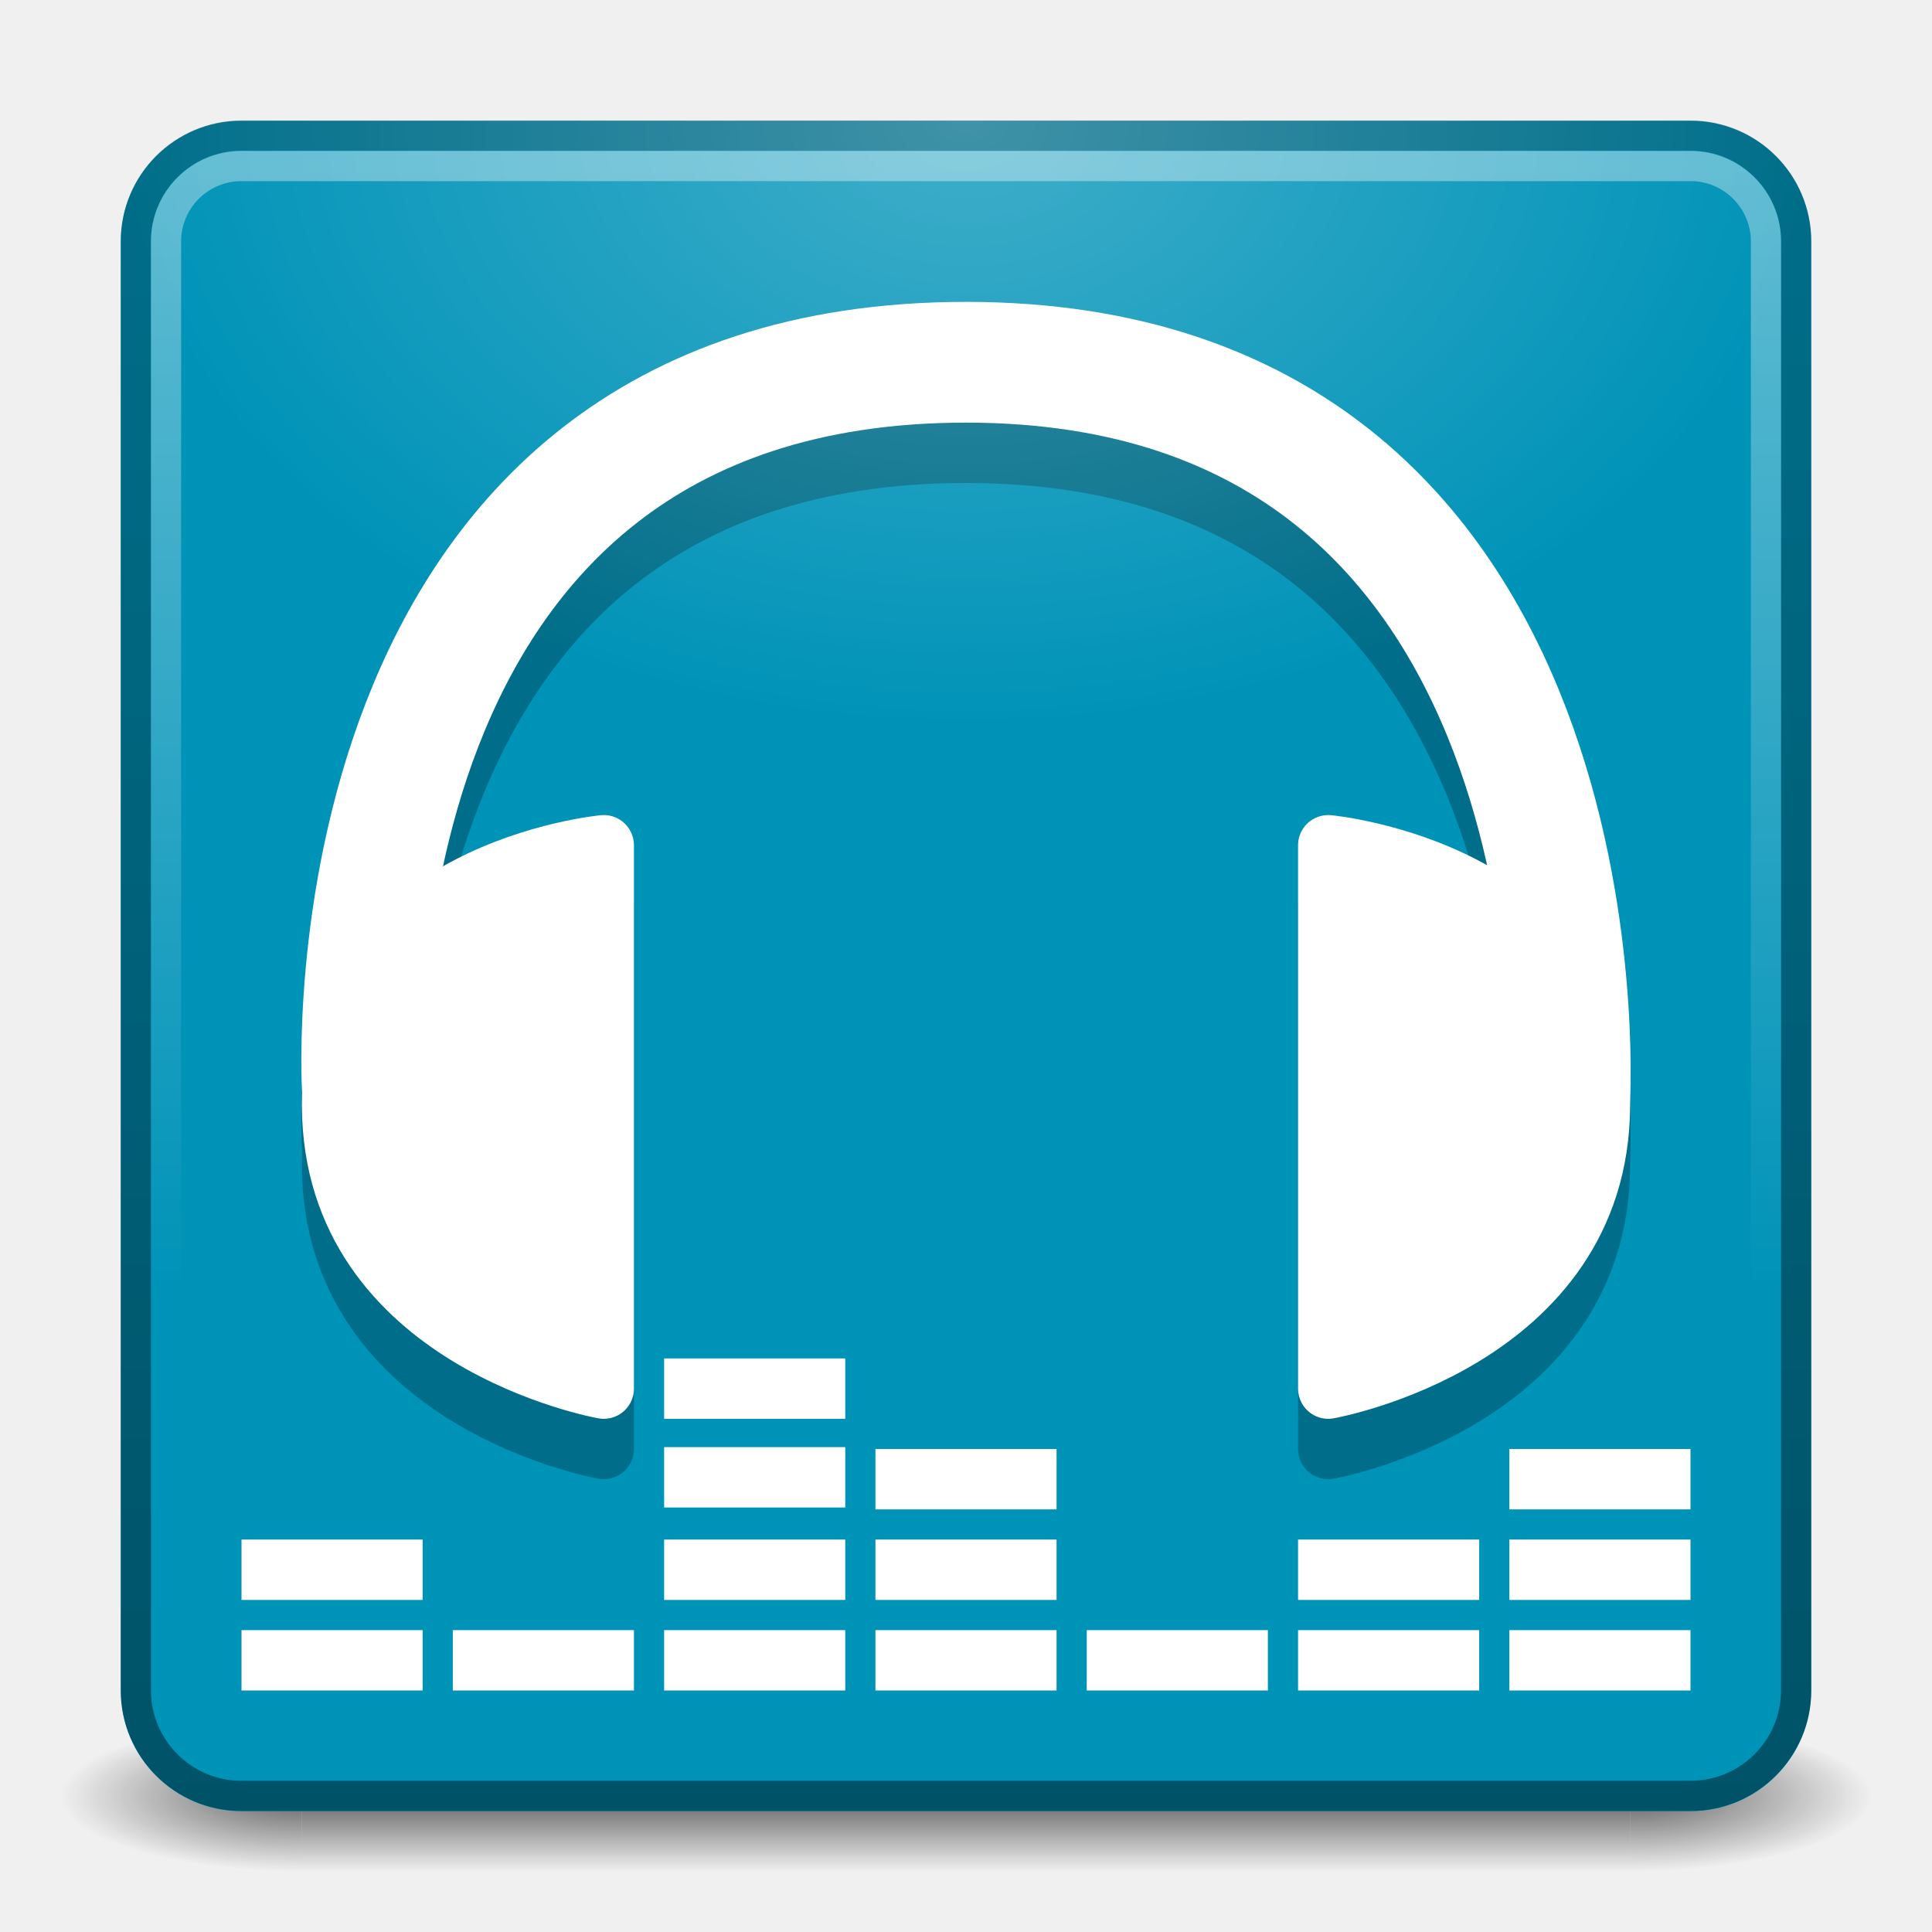
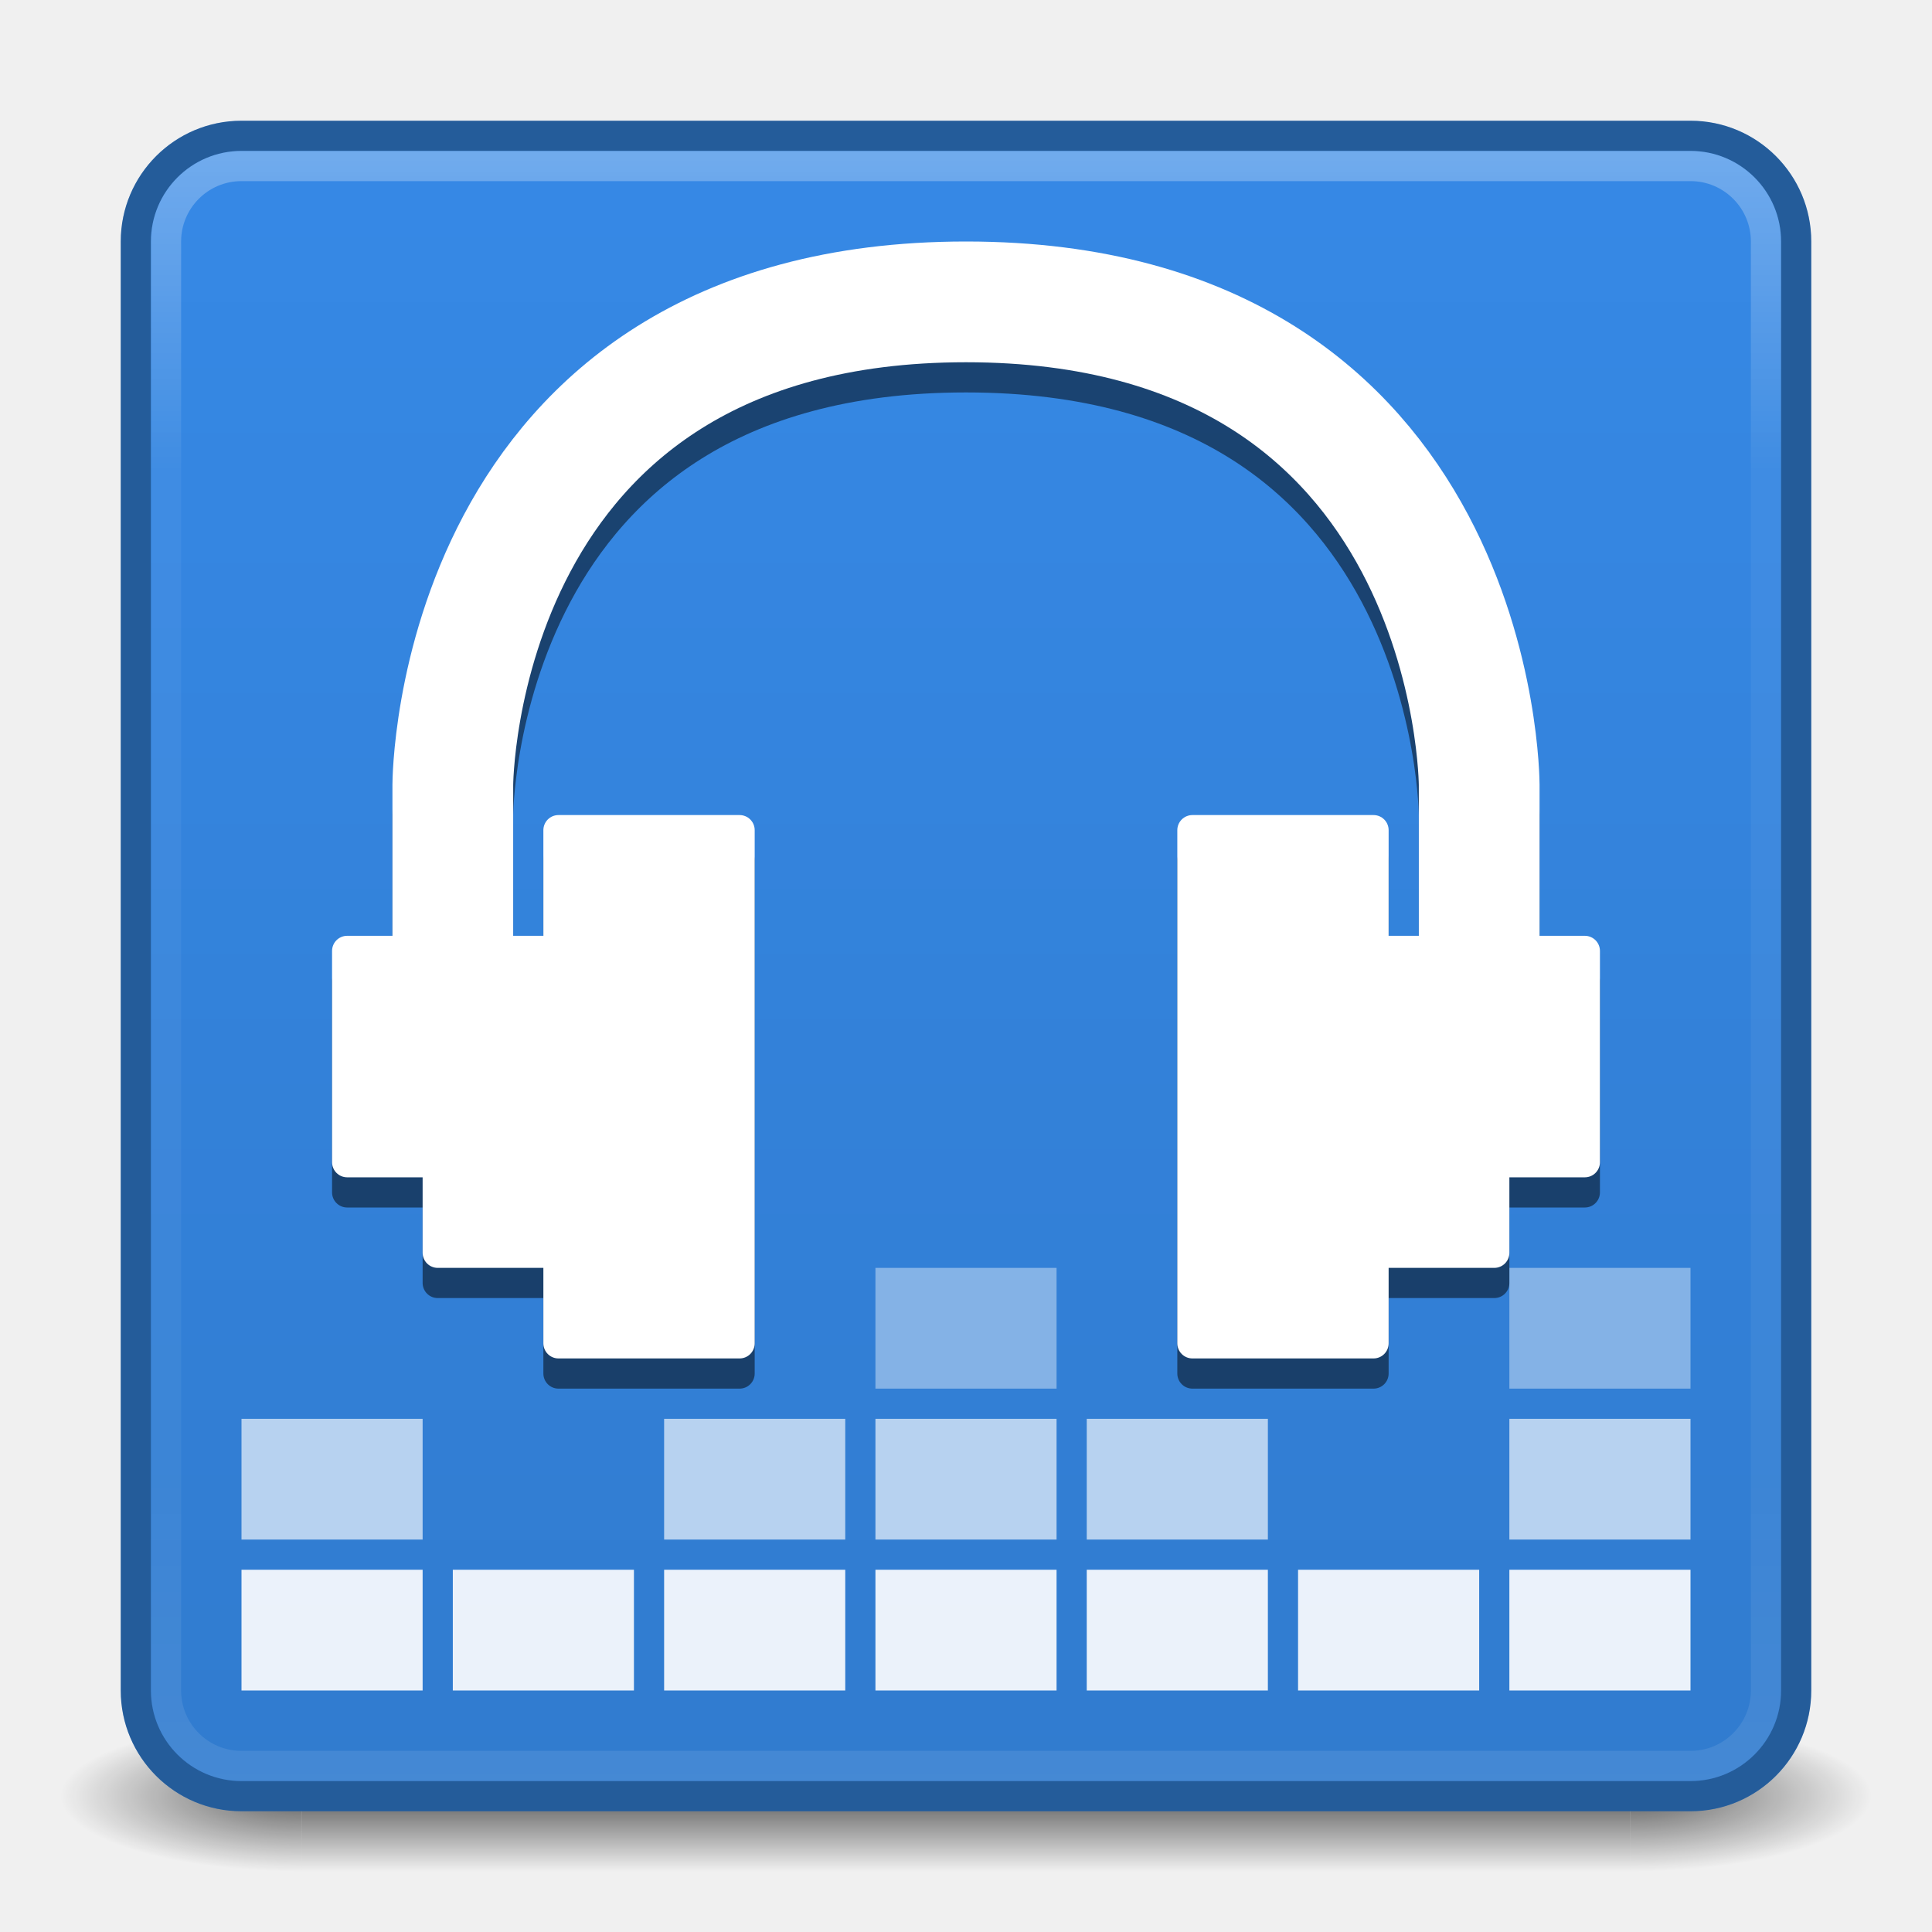
<svg xmlns="http://www.w3.org/2000/svg" xmlns:xlink="http://www.w3.org/1999/xlink" width="64" height="64" viewBox="0 0 64 64" id="svg2" version="1.1">
  <defs id="defs4">
+     <linearGradient id="linearGradient4208">
+       <stop style="stop-color:#000000;stop-opacity:0" offset="0" id="stop4210" />
+       <stop style="stop-color:#000000;stop-opacity:0.1" offset="1" id="stop4212" />
+     </linearGradient>
    <linearGradient id="linearGradient4201">
      <stop id="stop4204" offset="0" style="stop-color:#000000;stop-opacity:0.6" />
      <stop id="stop4206" offset="1" style="stop-color:#000000;stop-opacity:0" />
    </linearGradient>
    <linearGradient id="linearGradient4194">
      <stop id="stop4196" offset="0" style="stop-color:#000000;stop-opacity:0.6" />
      <stop id="stop4199" offset="1" style="stop-color:#000000;stop-opacity:0" />
    </linearGradient>
    <linearGradient id="linearGradient4199">
-       <stop id="stop4201" offset="0" style="stop-color:#ffffff;stop-opacity:0" />
-       <stop id="stop4203" offset="1" style="stop-color:#ffffff;stop-opacity:0.376" />
+       <stop id="stop4201" offset="0" style="stop-color:#ffffff;stop-opacity:0.1" />
+       <stop offset="0.2" id="stop4202" style="stop-color:#ffffff;stop-opacity:0.05" />
+       <stop offset="0.8" id="stop4200" style="stop-color:#ffffff;stop-opacity:0.05" />
+       <stop id="stop4203" offset="1" style="stop-color:#ffffff;stop-opacity:0.3" />
    </linearGradient>
-     <linearGradient id="linearGradient4187">
-       <stop style="stop-color:#000000;stop-opacity:0.439" offset="0" id="stop4189" />
-       <stop style="stop-color:#000000;stop-opacity:0.251" offset="1" id="stop4191" />
-     </linearGradient>
-     <linearGradient xlink:href="#linearGradient4187" id="linearGradient4193" x1="32" y1="1048" x2="32" y2="993" gradientUnits="userSpaceOnUse" />
-     <linearGradient xlink:href="#linearGradient4199" id="linearGradient4197" gradientUnits="userSpaceOnUse" x1="32" y1="1030" x2="32" y2="993" gradientTransform="translate(0,1.008766)" />
+     <linearGradient xlink:href="#linearGradient4199" id="linearGradient4197" gradientUnits="userSpaceOnUse" x1="32" y1="1047" x2="32" y2="992" gradientTransform="translate(0,1)" />
    <filter style="color-interpolation-filters:sRGB;" id="filter4441">
      <feFlood flood-opacity="0.498" flood-color="rgb(0,0,0)" result="flood" id="feFlood4443" />
      <feComposite in="flood" in2="SourceGraphic" operator="in" result="composite1" id="feComposite4445" />
      <feGaussianBlur in="composite1" stdDeviation="1" result="blur" id="feGaussianBlur4447" />
      <feOffset dx="1.38778e-16" dy="1" result="offset" id="feOffset4449" />
      <feComposite in="SourceGraphic" in2="offset" operator="over" result="composite2" id="feComposite4451" />
    </filter>
    <radialGradient xlink:href="#linearGradient4201" id="radialGradient4230" cx="56" cy="60" fx="56" fy="60" r="3" gradientTransform="matrix(2.666667,0,0,0.8333333,-95.33333,9.499998)" gradientUnits="userSpaceOnUse" />
    <radialGradient xlink:href="#linearGradient4194" id="radialGradient4208" cx="9" cy="60" fx="9" fy="60" r="4" gradientTransform="matrix(-2,0,0,-0.625,28,97)" gradientUnits="userSpaceOnUse" />
    <linearGradient xlink:href="#linearGradient4189" id="linearGradient4196" x1="32" y1="58" x2="32" y2="62" gradientUnits="userSpaceOnUse" gradientTransform="matrix(0.9565217,0,0,1.25,1.391304,-15.5)" />
    <linearGradient id="linearGradient4189">
      <stop style="stop-color:#000000;stop-opacity:0" offset="0" id="stop4192" />
      <stop id="stop4198" offset="0.5" style="stop-color:#000000;stop-opacity:0.6" />
      <stop style="stop-color:#000000;stop-opacity:0;" offset="1" id="stop4194" />
    </linearGradient>
    <radialGradient xlink:href="#linearGradient4203" id="radialGradient4209" cx="32" cy="-7" fx="32" fy="-7" r="28" gradientTransform="matrix(1,0,0,0.7142857,4.0063477e-7,9)" gradientUnits="userSpaceOnUse" />
    <linearGradient id="linearGradient4203">
      <stop style="stop-color:#ffffff;stop-opacity:0.25" offset="0" id="stop4205" />
      <stop style="stop-color:#ffffff;stop-opacity:0" offset="1" id="stop4207" />
    </linearGradient>
+     <linearGradient xlink:href="#linearGradient4208" id="linearGradient4214" x1="32" y1="994" x2="32" y2="1047" gradientUnits="userSpaceOnUse" gradientTransform="matrix(1.038461,0,0,1.038462,-1.230769,-39.24472)" />
  </defs>
  <g id="layer3">
    <rect style="opacity:1;fill:url(#linearGradient4196);fill-opacity:1;stroke:none;stroke-width:1;stroke-miterlimit:4;stroke-dasharray:none;stroke-opacity:0.251" id="rect4187" width="44" height="5" x="10" y="57" ry="0" />
    <rect style="opacity:1;fill:url(#radialGradient4208);fill-opacity:1;stroke:none;stroke-width:1;stroke-miterlimit:4;stroke-dasharray:none;stroke-opacity:0.251" id="rect4200" width="8" height="5" x="2" y="57" />
    <rect style="opacity:1;fill:url(#radialGradient4230);fill-opacity:1;stroke:none;stroke-width:1;stroke-miterlimit:4;stroke-dasharray:none;stroke-opacity:0.251" id="rect4222" width="8" height="5" x="54" y="57" />
  </g>
-   <g id="layer1" transform="translate(0,-988.3622)">
-     <rect style="opacity:1;fill:#0093b8;fill-opacity:1;stroke:none;stroke-width:1;stroke-miterlimit:4;stroke-dasharray:none;stroke-opacity:1" id="rect4155" width="56" height="56" x="4" y="992.362" rx="4" ry="4" />
-     <rect ry="3.5" rx="3.5" y="992.853" x="4.5" height="55" width="55" id="rect4157" style="opacity:1;fill:none;fill-opacity:1;stroke:url(#linearGradient4193);stroke-width:1;stroke-miterlimit:4;stroke-dasharray:none;stroke-opacity:1" />
+   <g id="layer1" transform="translate(0,-988.3622)" style="display:inline">
+     <rect style="opacity:1;fill:#3689e6;fill-opacity:1;stroke:none;stroke-width:1;stroke-miterlimit:4;stroke-dasharray:none;stroke-opacity:1" id="rect4155" width="56" height="56" x="4" y="992.362" rx="4" ry="4" />
+     <rect ry="3.5" rx="3.5" y="992.862" x="4.5" height="55" width="55" id="rect4157" style="opacity:1;fill:none;fill-opacity:1;stroke:#000000;stroke-width:1;stroke-miterlimit:4;stroke-dasharray:none;stroke-opacity:0.33" />
+     <rect ry="3" rx="3" y="993.362" x="5" height="54" width="54" id="rect4204" style="opacity:1;fill:url(#linearGradient4214);fill-opacity:1;stroke:none;stroke-width:0;stroke-miterlimit:4;stroke-dasharray:none;stroke-opacity:1" />
    <rect style="opacity:1;fill:none;fill-opacity:1;stroke:url(#linearGradient4197);stroke-width:1;stroke-miterlimit:4;stroke-dasharray:none;stroke-opacity:1" id="rect4195" width="53" height="53" x="5.5" y="993.862" rx="2.5" ry="2.5" />
  </g>
  <g id="layer2">
-     <rect style="fill:#ffffff;fill-opacity:1;stroke:#ffffff;stroke-width:0;stroke-linecap:round;stroke-linejoin:miter;stroke-miterlimit:4;stroke-dasharray:none;stroke-opacity:1" id="rect4198" width="6" height="2" x="22" y="54" ry="0" rx="0" />
-     <rect rx="0" ry="0" y="51" x="22" height="2" width="6" id="rect4201" style="fill:#ffffff;fill-opacity:1;stroke:#ffffff;stroke-width:0;stroke-linecap:round;stroke-linejoin:miter;stroke-miterlimit:4;stroke-dasharray:none;stroke-opacity:1" />
-     <rect style="fill:#ffffff;fill-opacity:1;stroke:#ffffff;stroke-width:0;stroke-linecap:round;stroke-linejoin:miter;stroke-miterlimit:4;stroke-dasharray:none;stroke-opacity:1" id="rect4203" width="6" height="2" x="22" y="47.938" ry="0" rx="0" />
-     <rect rx="0" ry="0" y="45" x="22" height="2" width="6" id="rect4206" style="fill:#ffffff;fill-opacity:1;stroke:#ffffff;stroke-width:0;stroke-linecap:round;stroke-linejoin:miter;stroke-miterlimit:4;stroke-dasharray:none;stroke-opacity:1" />
-     <rect style="fill:#ffffff;fill-opacity:1;stroke:#ffffff;stroke-width:0;stroke-linecap:round;stroke-linejoin:miter;stroke-miterlimit:4;stroke-dasharray:none;stroke-opacity:1" id="rect4208" width="6" height="2" x="29" y="54" ry="0" rx="0" />
-     <rect rx="0" ry="0" y="51" x="29" height="2" width="6" id="rect4210" style="fill:#ffffff;fill-opacity:1;stroke:#ffffff;stroke-width:0;stroke-linecap:round;stroke-linejoin:miter;stroke-miterlimit:4;stroke-dasharray:none;stroke-opacity:1" />
-     <rect style="fill:#ffffff;fill-opacity:1;stroke:#ffffff;stroke-width:0;stroke-linecap:round;stroke-linejoin:miter;stroke-miterlimit:4;stroke-dasharray:none;stroke-opacity:1" id="rect4212" width="6" height="2" x="29" y="48" ry="0" rx="0" />
-     <rect rx="0" ry="0" y="54" x="36" height="2" width="6" id="rect4214" style="fill:#ffffff;fill-opacity:1;stroke:#ffffff;stroke-width:0;stroke-linecap:round;stroke-linejoin:miter;stroke-miterlimit:4;stroke-dasharray:none;stroke-opacity:1" />
-     <rect style="fill:#ffffff;fill-opacity:1;stroke:#ffffff;stroke-width:0;stroke-linecap:round;stroke-linejoin:miter;stroke-miterlimit:4;stroke-dasharray:none;stroke-opacity:1" id="rect4216" width="6" height="2" x="15" y="54" ry="0" rx="0" />
-     <rect rx="0" ry="0" y="54" x="8" height="2" width="6" id="rect4218" style="fill:#ffffff;fill-opacity:1;stroke:#ffffff;stroke-width:0;stroke-linecap:round;stroke-linejoin:miter;stroke-miterlimit:4;stroke-dasharray:none;stroke-opacity:1" />
-     <rect style="fill:#ffffff;fill-opacity:1;stroke:#ffffff;stroke-width:0;stroke-linecap:round;stroke-linejoin:miter;stroke-miterlimit:4;stroke-dasharray:none;stroke-opacity:1" id="rect4220" width="6" height="2" x="8" y="51" ry="0" rx="0" />
-     <rect rx="0" ry="0" y="54" x="43" height="2" width="6" id="rect4223" style="fill:#ffffff;fill-opacity:1;stroke:#ffffff;stroke-width:0;stroke-linecap:round;stroke-linejoin:miter;stroke-miterlimit:4;stroke-dasharray:none;stroke-opacity:1" />
-     <rect style="fill:#ffffff;fill-opacity:1;stroke:#ffffff;stroke-width:0;stroke-linecap:round;stroke-linejoin:miter;stroke-miterlimit:4;stroke-dasharray:none;stroke-opacity:1" id="rect4225" width="6" height="2" x="50" y="54" ry="0" rx="0" />
-     <rect rx="0" ry="0" y="51" x="50" height="2" width="6" id="rect4227" style="fill:#ffffff;fill-opacity:1;stroke:#ffffff;stroke-width:0;stroke-linecap:round;stroke-linejoin:miter;stroke-miterlimit:4;stroke-dasharray:none;stroke-opacity:1" />
-     <rect style="fill:#ffffff;fill-opacity:1;stroke:#ffffff;stroke-width:0;stroke-linecap:round;stroke-linejoin:miter;stroke-miterlimit:4;stroke-dasharray:none;stroke-opacity:1" id="rect4229" width="6" height="2" x="50" y="48" ry="0" rx="0" />
-     <rect rx="0" ry="0" y="51" x="43" height="2" width="6" id="rect4231" style="fill:#ffffff;fill-opacity:1;stroke:#ffffff;stroke-width:0;stroke-linecap:round;stroke-linejoin:miter;stroke-miterlimit:4;stroke-dasharray:none;stroke-opacity:1" />
-     <g id="g4240" transform="translate(0,2)" style="stroke:#000000;stroke-opacity:1;opacity:0.25">
-       <path style="fill:#ffffff;fill-opacity:1;fill-rule:evenodd;stroke:#000000;stroke-width:2;stroke-linecap:butt;stroke-linejoin:round;stroke-miterlimit:4;stroke-dasharray:none;stroke-opacity:1" d="m 20,28 0,18 C 20,46 11.03,44.413 11,36.625 10.97,28.837 20,28 20,28 Z" id="path4242" />
-       <path style="fill:none;fill-rule:evenodd;stroke:#000000;stroke-width:4;stroke-linecap:round;stroke-linejoin:miter;stroke-miterlimit:4;stroke-dasharray:none;stroke-opacity:1" d="m 12,36 c 0,0 -1.376,-24 20,-24 21.376,0 20,24.375 20,24.375" id="path4244" />
-       <path id="path4246" d="m 44,28 0,18 c 0,0 8.97,-1.587 9,-9.375 0.03,-7.788 -9,-8.625 -9,-8.625 z" style="fill:#ffffff;fill-opacity:1;fill-rule:evenodd;stroke:#000000;stroke-width:2;stroke-linecap:butt;stroke-linejoin:round;stroke-miterlimit:4;stroke-dasharray:none;stroke-opacity:1" />
+     <rect style="opacity:0.9;fill:#ffffff;fill-opacity:1;stroke:#ffffff;stroke-width:0;stroke-linecap:round;stroke-linejoin:miter;stroke-miterlimit:4;stroke-dasharray:none;stroke-opacity:1" id="rect4198" width="6" height="4" x="22" y="52" ry="0" rx="0" />
+     <rect style="opacity:0.65;fill:#ffffff;fill-opacity:1;stroke:#ffffff;stroke-width:0;stroke-linecap:round;stroke-linejoin:miter;stroke-miterlimit:4;stroke-dasharray:none;stroke-opacity:1" id="rect4203" width="6" height="4" x="22" y="47" ry="0" rx="0" />
+     <rect style="opacity:0.9;fill:#ffffff;fill-opacity:1;stroke:#ffffff;stroke-width:0;stroke-linecap:round;stroke-linejoin:miter;stroke-miterlimit:4;stroke-dasharray:none;stroke-opacity:1" id="rect4216" width="6" height="4" x="15" y="52" ry="0" rx="0" />
+     <rect rx="0" ry="0" y="52" x="8" height="4" width="6" id="rect4218" style="opacity:0.9;fill:#ffffff;fill-opacity:1;stroke:#ffffff;stroke-width:0;stroke-linecap:round;stroke-linejoin:miter;stroke-miterlimit:4;stroke-dasharray:none;stroke-opacity:1" />
+     <rect style="opacity:0.65;fill:#ffffff;fill-opacity:1;stroke:#ffffff;stroke-width:0;stroke-linecap:round;stroke-linejoin:miter;stroke-miterlimit:4;stroke-dasharray:none;stroke-opacity:1" id="rect4220" width="6" height="4" x="8" y="47" ry="0" rx="0" />
+     <rect style="opacity:0.9;fill:#ffffff;fill-opacity:1;stroke:#ffffff;stroke-width:0;stroke-linecap:round;stroke-linejoin:miter;stroke-miterlimit:4;stroke-dasharray:none;stroke-opacity:1" id="rect4198-3" width="6" height="4" x="29" y="52" ry="0" rx="0" />
+     <rect style="opacity:0.65;fill:#ffffff;fill-opacity:1;stroke:#ffffff;stroke-width:0;stroke-linecap:round;stroke-linejoin:miter;stroke-miterlimit:4;stroke-dasharray:none;stroke-opacity:1" id="rect4203-6" width="6" height="4" x="29" y="47" ry="0" rx="0" />
+     <rect rx="0" ry="0" y="42" x="29" height="4" width="6" id="rect4206-7" style="opacity:0.4;fill:#ffffff;fill-opacity:1;stroke:#ffffff;stroke-width:0;stroke-linecap:round;stroke-linejoin:miter;stroke-miterlimit:4;stroke-dasharray:none;stroke-opacity:1" />
+     <rect style="opacity:0.9;fill:#ffffff;fill-opacity:1;stroke:#ffffff;stroke-width:0;stroke-linecap:round;stroke-linejoin:miter;stroke-miterlimit:4;stroke-dasharray:none;stroke-opacity:1" id="rect4198-3-5" width="6" height="4" x="36" y="52" ry="0" rx="0" />
+     <rect style="opacity:0.9;fill:#ffffff;fill-opacity:1;stroke:#ffffff;stroke-width:0;stroke-linecap:round;stroke-linejoin:miter;stroke-miterlimit:4;stroke-dasharray:none;stroke-opacity:1" id="rect4198-3-3" width="6" height="4" x="43" y="52" ry="0" rx="0" />
+     <rect rx="0" ry="0" y="52" x="50" height="4" width="6" id="rect4270" style="opacity:0.9;fill:#ffffff;fill-opacity:1;stroke:#ffffff;stroke-width:0;stroke-linecap:round;stroke-linejoin:miter;stroke-miterlimit:4;stroke-dasharray:none;stroke-opacity:1" />
+     <rect rx="0" ry="0" y="47" x="50" height="4" width="6" id="rect4272" style="opacity:0.65;fill:#ffffff;fill-opacity:1;stroke:#ffffff;stroke-width:0;stroke-linecap:round;stroke-linejoin:miter;stroke-miterlimit:4;stroke-dasharray:none;stroke-opacity:1" />
+     <rect style="opacity:0.4;fill:#ffffff;fill-opacity:1;stroke:#ffffff;stroke-width:0;stroke-linecap:round;stroke-linejoin:miter;stroke-miterlimit:4;stroke-dasharray:none;stroke-opacity:1" id="rect4274" width="6" height="4" x="50" y="42" ry="0" rx="0" />
+     <rect rx="0" ry="0" y="47" x="36" height="4" width="6" id="rect4280" style="opacity:0.65;fill:#ffffff;fill-opacity:1;stroke:#ffffff;stroke-width:0;stroke-linecap:round;stroke-linejoin:miter;stroke-miterlimit:4;stroke-dasharray:none;stroke-opacity:1" />
+   </g>
+   <g id="layer5" style="display:inline">
+     <g id="g4313">
+       <path style="opacity:0.5;fill:#000000;fill-opacity:1;fill-rule:evenodd;stroke:#000000;stroke-width:1px;stroke-linecap:butt;stroke-linejoin:round;stroke-opacity:1" d="m 11.5,32.5 0,7 3,0 0,3 4,0 0,3 6,0 0,-17 -6,0 0,4 z" id="path4296" />
+       <path id="path4298" d="m 52.5,32.5 0,7 -3,0 0,3 -4,0 0,3 -6,0 0,-17 6,0 0,4 z" style="opacity:0.5;fill:#000000;fill-opacity:1;fill-rule:evenodd;stroke:#000000;stroke-width:1px;stroke-linecap:butt;stroke-linejoin:round;stroke-opacity:1" />
+       <path style="opacity:0.5;fill:none;fill-rule:evenodd;stroke:#000000;stroke-width:4;stroke-linecap:round;stroke-linejoin:round;stroke-miterlimit:4;stroke-dasharray:none;stroke-opacity:1" d="m 15,32 0,-5 c 0,0 0.009,-16 17,-16 16.991,0 17,16 17,16 l 0,5" id="path4300" />
    </g>
-     <g id="g4235">
-       <path id="path4187" d="m 20,28 0,18 C 20,46 11.03,44.413 11,36.625 10.97,28.837 20,28 20,28 Z" style="fill:#ffffff;fill-opacity:1;fill-rule:evenodd;stroke:#ffffff;stroke-width:2;stroke-linecap:butt;stroke-linejoin:round;stroke-miterlimit:4;stroke-dasharray:none;stroke-opacity:1" />
-       <path id="path4191" d="m 12,36 c 0,0 -1.376,-24 20,-24 21.376,0 20,24.375 20,24.375" style="fill:none;fill-rule:evenodd;stroke:#ffffff;stroke-width:4;stroke-linecap:round;stroke-linejoin:miter;stroke-miterlimit:4;stroke-dasharray:none;stroke-opacity:1" />
-       <path style="fill:#ffffff;fill-opacity:1;fill-rule:evenodd;stroke:#ffffff;stroke-width:2;stroke-linecap:butt;stroke-linejoin:round;stroke-miterlimit:4;stroke-dasharray:none;stroke-opacity:1" d="m 44,28 0,18 c 0,0 8.97,-1.587 9,-9.375 0.03,-7.788 -9,-8.625 -9,-8.625 z" id="path4233" />
+     <g id="g4289">
+       <path id="path4283" d="m 11.5,31.5 0,7 3,0 0,3 4,0 0,3 6,0 0,-17 -6,0 0,4 z" style="fill:#ffffff;fill-opacity:1;fill-rule:evenodd;stroke:#ffffff;stroke-width:1px;stroke-linecap:butt;stroke-linejoin:round;stroke-opacity:1" />
+       <path style="fill:#ffffff;fill-opacity:1;fill-rule:evenodd;stroke:#ffffff;stroke-width:1px;stroke-linecap:butt;stroke-linejoin:round;stroke-opacity:1" d="m 52.5,31.5 0,7 -3,0 0,3 -4,0 0,3 -6,0 0,-17 6,0 0,4 z" id="path4285" />
+       <path id="path4287" d="m 15,31 0,-5 c 0,0 0.009,-16 17,-16 16.991,0 17,16 17,16 l 0,5" style="fill:none;fill-rule:evenodd;stroke:#ffffff;stroke-width:4;stroke-linecap:round;stroke-linejoin:round;stroke-miterlimit:4;stroke-dasharray:none;stroke-opacity:1" />
    </g>
  </g>
-   <g id="layer4" style="display:inline">
+   <g id="layer4" style="display:none">
    <rect style="opacity:1;fill:url(#radialGradient4209);fill-opacity:1;fill-rule:evenodd;stroke:none;stroke-width:1px;stroke-linecap:butt;stroke-linejoin:miter;stroke-opacity:1" id="rect3384" width="56" height="20" x="4" y="4" ry="4" />
  </g>
</svg>
